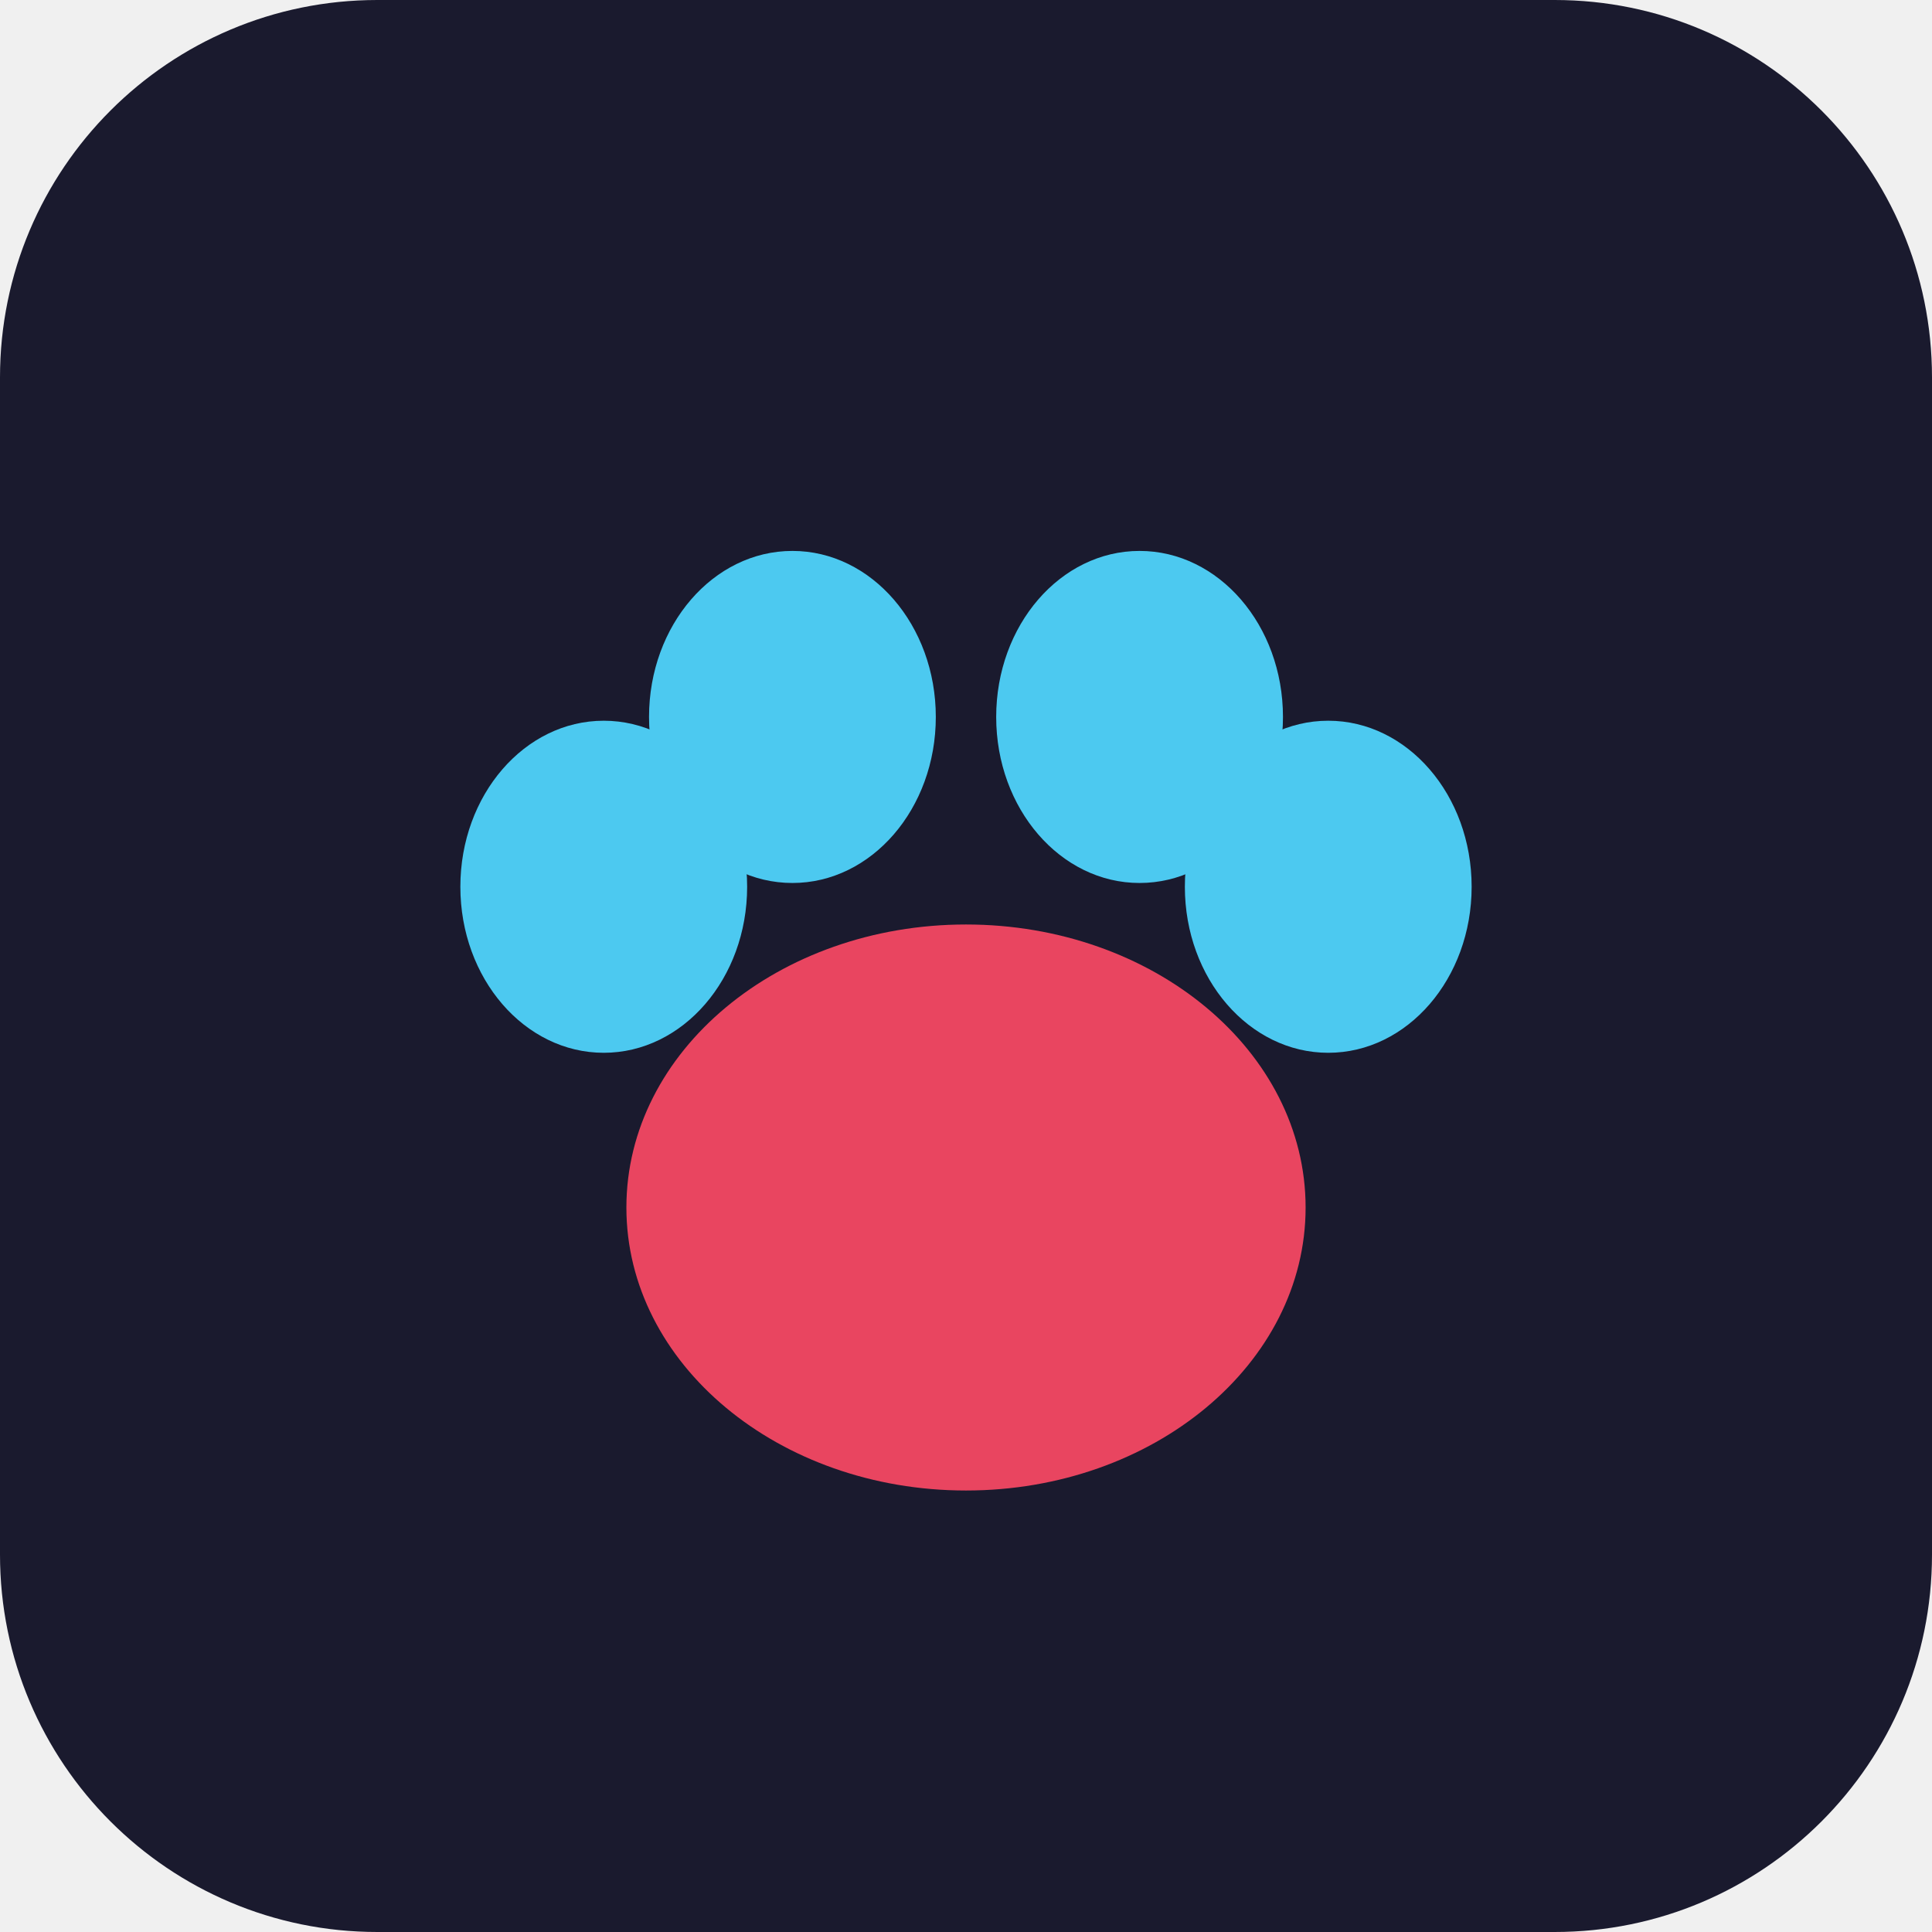
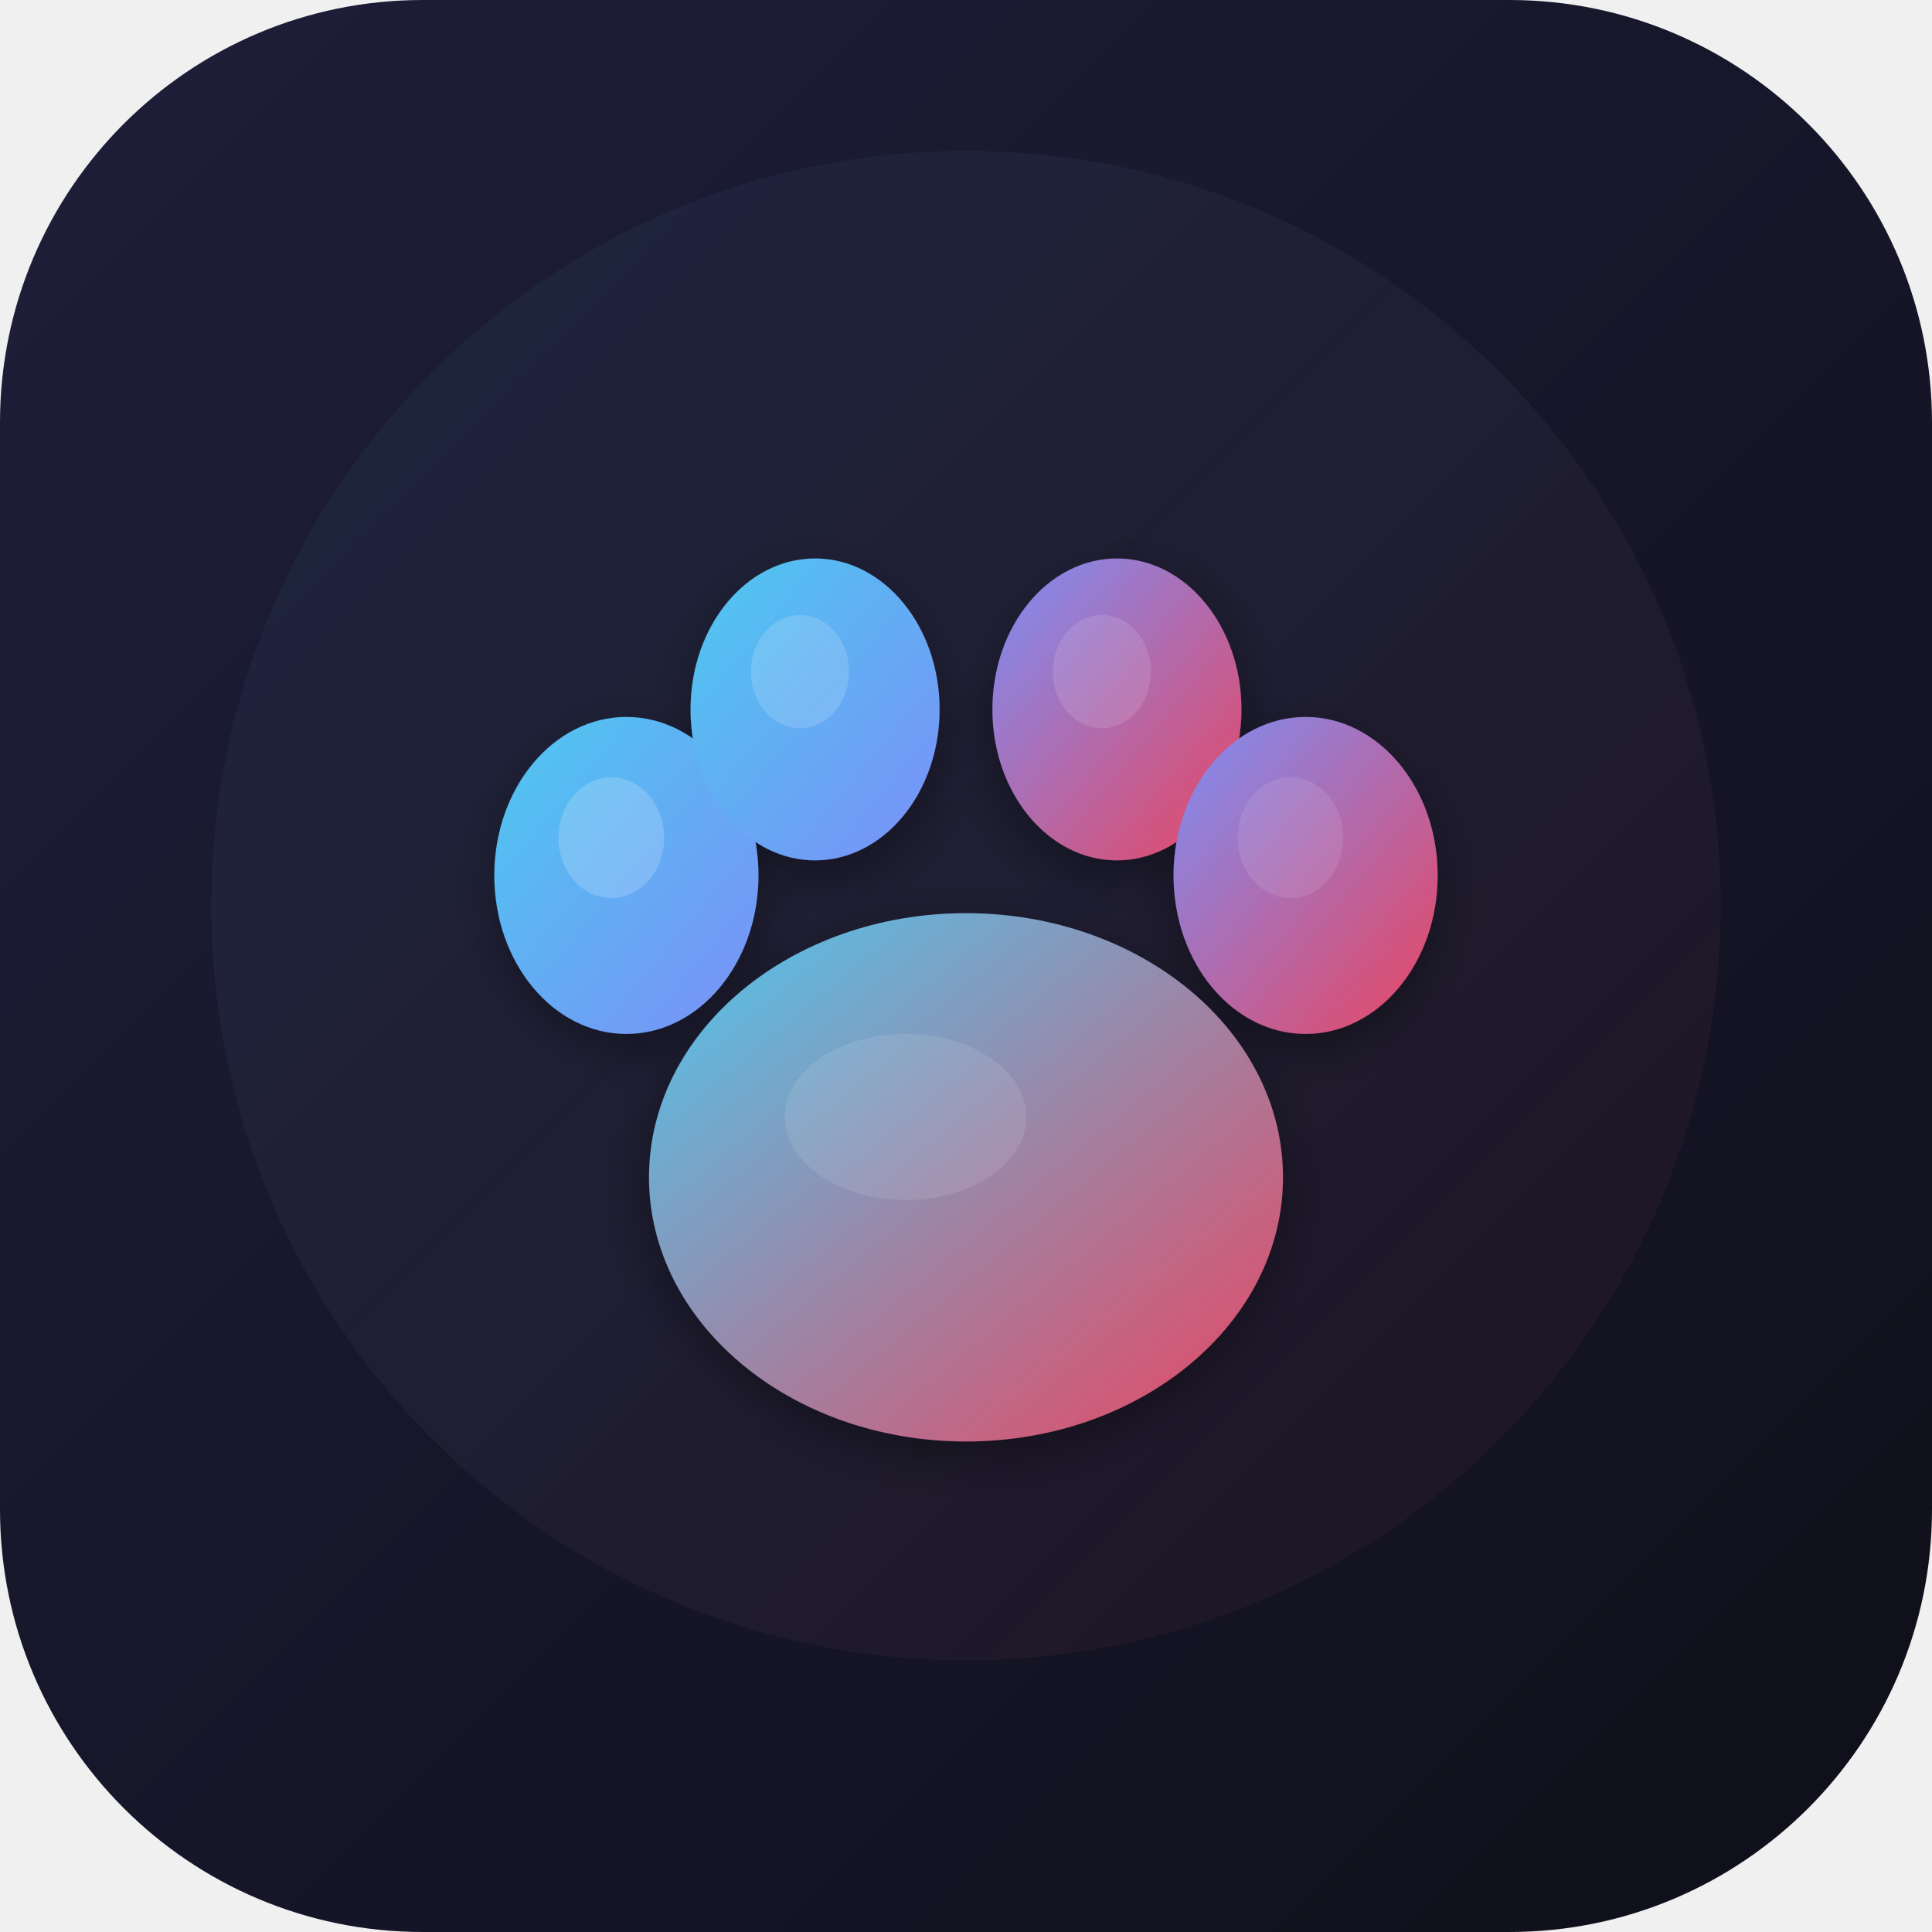
<svg xmlns="http://www.w3.org/2000/svg" viewBox="0 0 512 512">
-   <rect width="512" height="512" rx="100" fill="#1a1a2e" />
-   <ellipse cx="256" cy="320" rx="90" ry="75" fill="#e94560" />
-   <ellipse cx="160" cy="235" rx="38" ry="44" fill="#4cc9f0" />
-   <ellipse cx="210" cy="190" rx="38" ry="44" fill="#4cc9f0" />
-   <ellipse cx="302" cy="190" rx="38" ry="44" fill="#4cc9f0" />
-   <ellipse cx="352" cy="235" rx="38" ry="44" fill="#4cc9f0" />
+   <defs>
+     <linearGradient id="bg-grad" x1="0" y1="0" x2="1" y2="1">
+       <stop offset="0%" stop-color="#1e1e3a" />
+       <stop offset="100%" stop-color="#0f0f1a" />
+     </linearGradient>
+     <linearGradient id="paw-grad" x1="0" y1="0" x2="1" y2="1">
+       <stop offset="0%" stop-color="#4cc9f0" />
+       <stop offset="100%" stop-color="#e94560" />
+     </linearGradient>
+     <linearGradient id="toe-l" x1="0" y1="0" x2="1" y2="1">
+       <stop offset="0%" stop-color="#4cc9f0" />
+       <stop offset="100%" stop-color="#7b8ff7" />
+     </linearGradient>
+     <linearGradient id="toe-r" x1="0" y1="0" x2="1" y2="1">
+       <stop offset="0%" stop-color="#7b8ff7" />
+       <stop offset="100%" stop-color="#e94560" />
+     </linearGradient>
+     <filter id="glow">
+       <feGaussianBlur stdDeviation="8" result="blur" />
+       <feMerge>
+         <feMergeNode in="blur" />
+         <feMergeNode in="SourceGraphic" />
+       </feMerge>
+     </filter>
+     <filter id="shadow">
+       <feDropShadow dx="0" dy="4" stdDeviation="6" flood-color="#000" flood-opacity=".35" />
+     </filter>
+   </defs>
+   <rect width="512" height="512" rx="112" fill="url(#bg-grad)" />
+   <circle cx="256" cy="240" r="200" fill="url(#paw-grad)" opacity=".06" />
+   <g filter="url(#shadow)">
+     <ellipse cx="256" cy="312" rx="84" ry="70" fill="url(#paw-grad)" />
+     <ellipse cx="166" cy="232" rx="35" ry="42" fill="url(#toe-l)" />
+     <ellipse cx="216" cy="188" rx="33" ry="40" fill="url(#toe-l)" />
+     <ellipse cx="296" cy="188" rx="33" ry="40" fill="url(#toe-r)" />
+     <ellipse cx="346" cy="232" rx="35" ry="42" fill="url(#toe-r)" />
+   </g>
+   <ellipse cx="162" cy="222" rx="14" ry="16" fill="#fff" opacity=".18" />
+   <ellipse cx="212" cy="178" rx="13" ry="15" fill="#fff" opacity=".15" />
+   <ellipse cx="292" cy="178" rx="13" ry="15" fill="#fff" opacity=".12" />
+   <ellipse cx="342" cy="222" rx="14" ry="16" fill="#fff" opacity=".10" />
+   <ellipse cx="240" cy="296" rx="32" ry="22" fill="#fff" opacity=".10" />
</svg>
